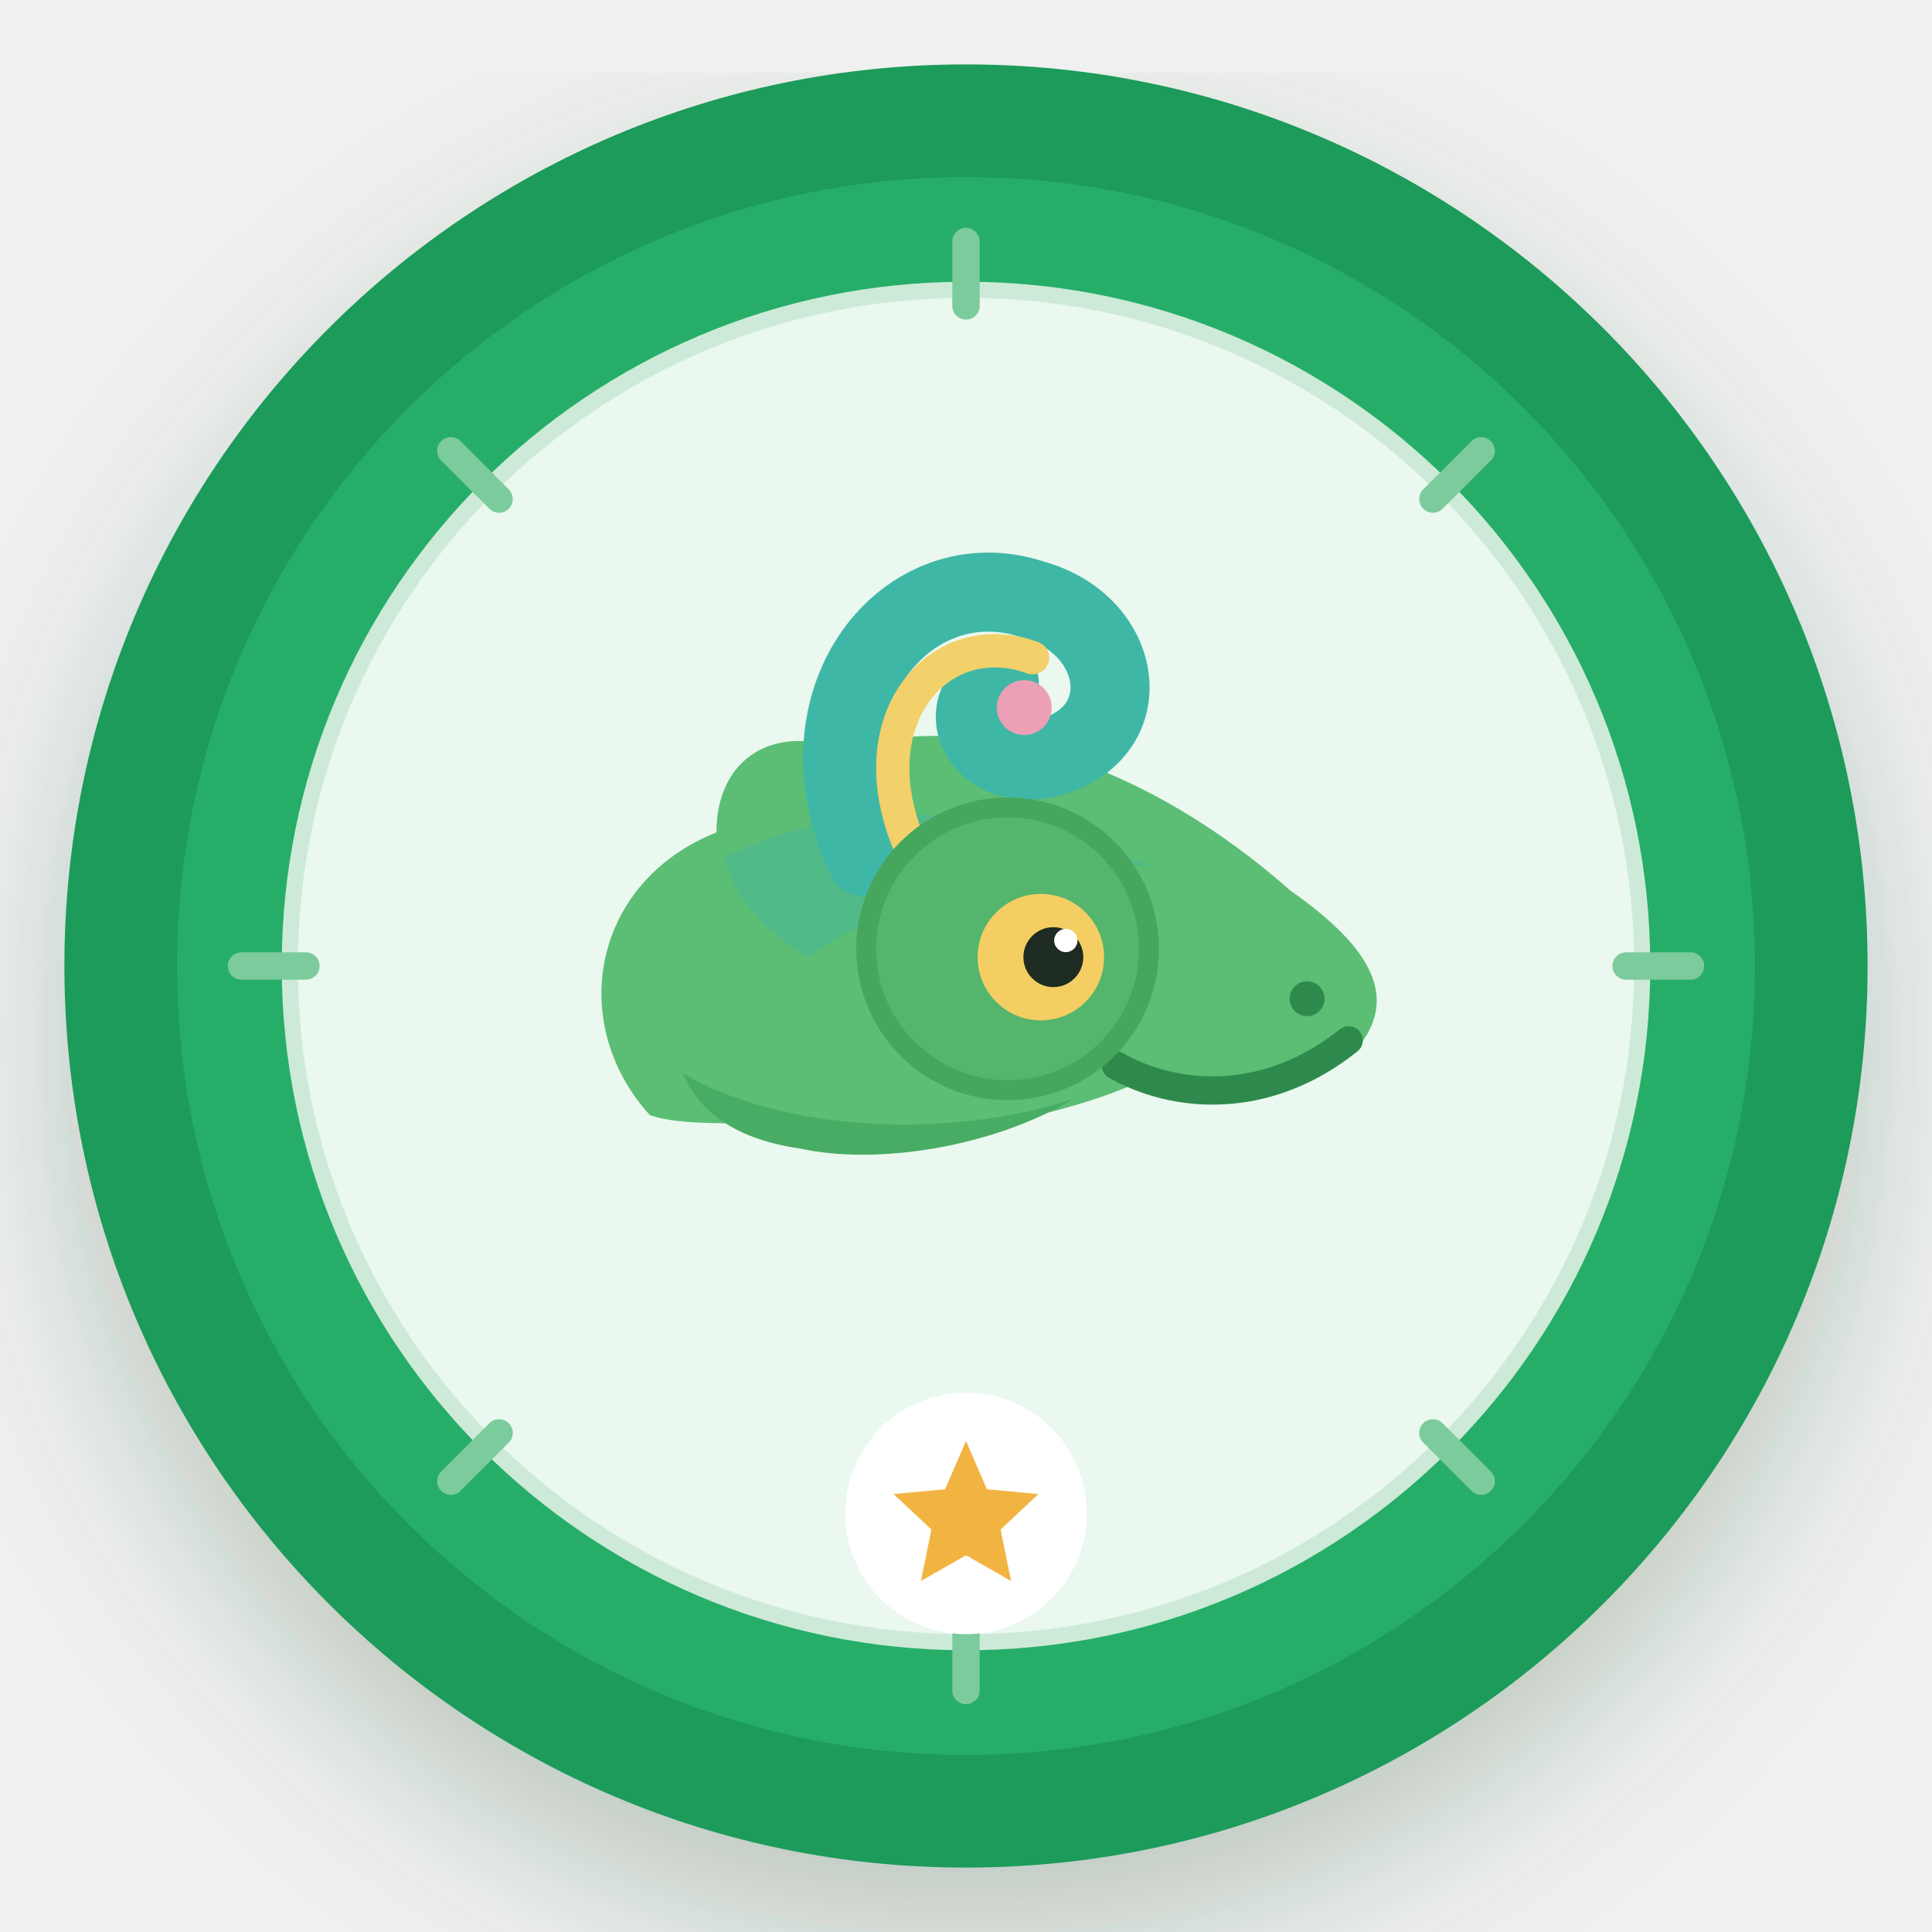
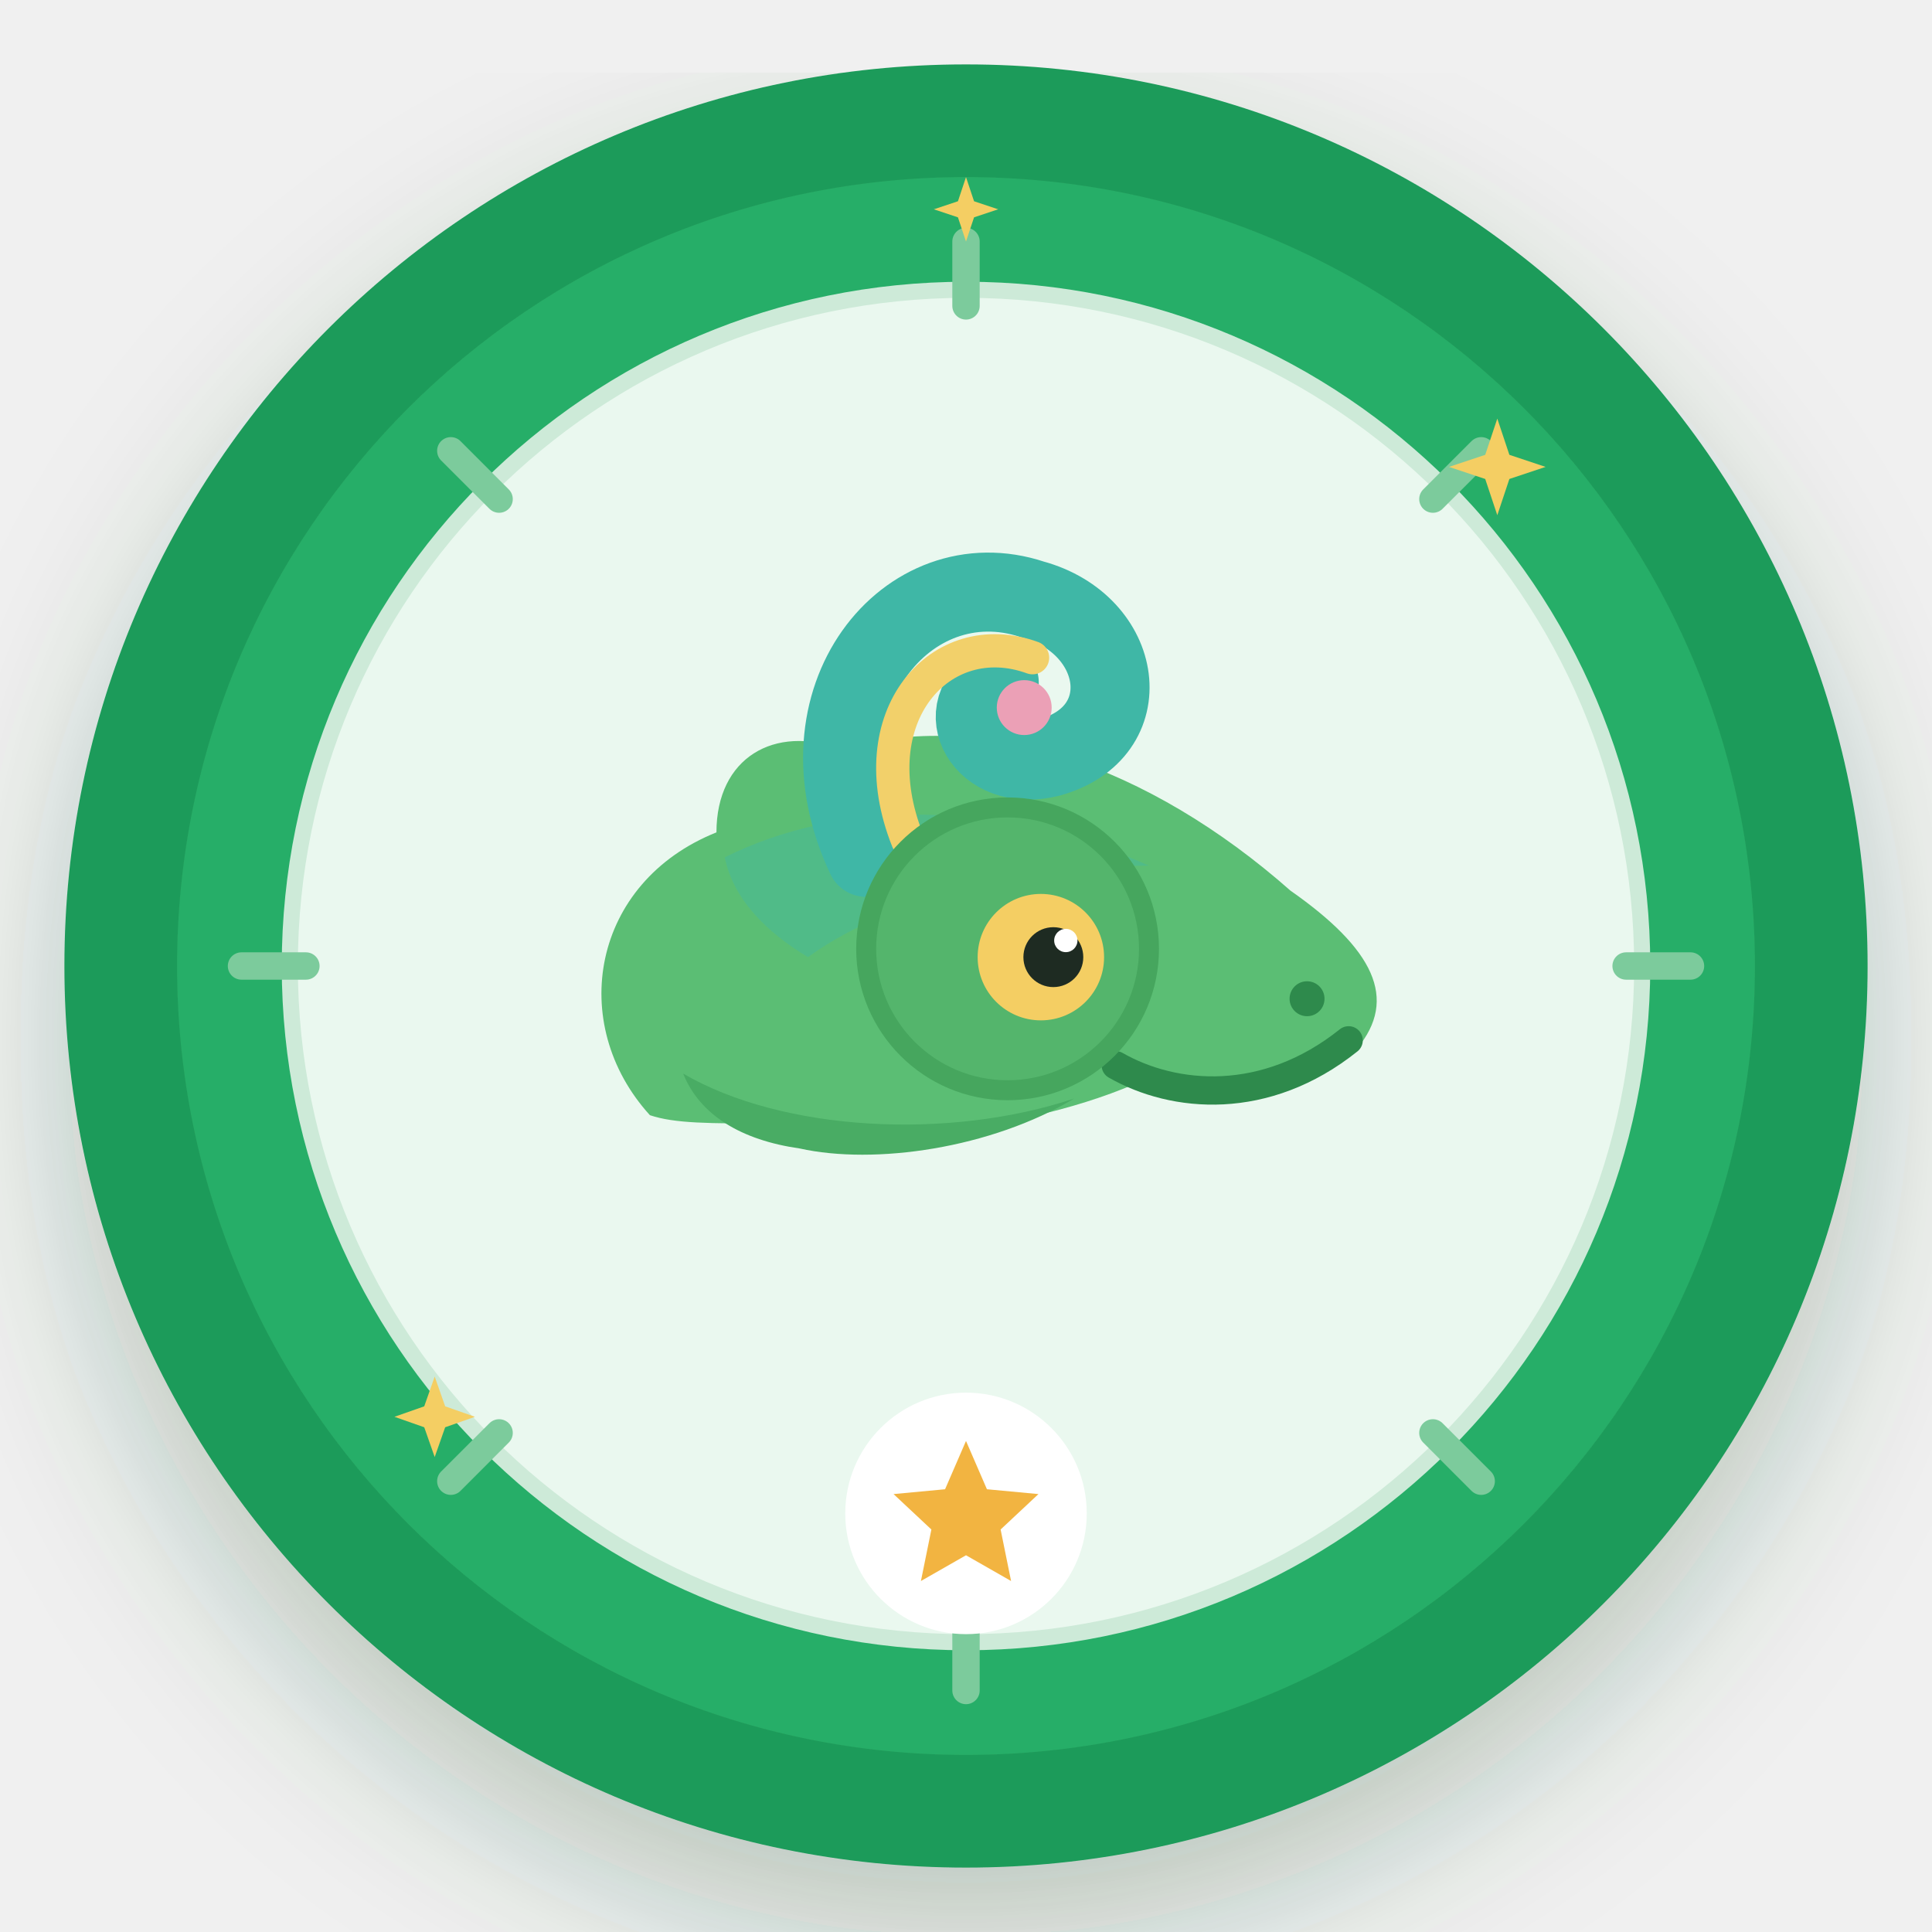
<svg xmlns="http://www.w3.org/2000/svg" width="240" height="240" viewBox="0 0 240 240" role="img" aria-label="Badge caméléon — animé">
  <defs>
    <filter id="ds" x="-30%" y="-30%" width="160%" height="160%">
      <feDropShadow dx="0" dy="9" stdDeviation="10" flood-color="#1C5A36" flood-opacity="0.26" />
    </filter>
+     <clipPath id="disc">
+       <circle cx="120" cy="120" r="84" />
+     </clipPath>
    <style>
      .cham-bob { transform-box: fill-box; transform-origin: 50% 62%; animation: bob 3.2s ease-in-out infinite; }
      .pupil    { transform-box: fill-box; transform-origin: center; animation: look 4.5s ease-in-out infinite; }
      .lid      { transform-box: fill-box; transform-origin: center; transform: scaleY(0); animation: blink 5.5s ease-in-out infinite; }
+       .ray      { transform-box: fill-box; transform-origin: center; animation: twinkle 1.6s ease-in-out infinite; }
+       .sparkle  { transform-box: fill-box; transform-origin: center; animation: sparkle 2.2s ease-in-out infinite; }
+       .glint    { animation: sweep 3.4s ease-in-out infinite; }
      @keyframes bob {
        0%, 100% { transform: translateY(0) rotate(0deg); }
        50%      { transform: translateY(-3px) rotate(-2deg); }
      }
      @keyframes look {
        0%, 100% { transform: translateX(0); }
        30%      { transform: translateX(1.4px); }
        65%      { transform: translateX(-1.1px); }
      }
      @keyframes blink {
        0%, 90%, 100% { transform: scaleY(0); }
        94%           { transform: scaleY(1); }
        97%           { transform: scaleY(0); }
      }
+       @keyframes twinkle {
+         0%, 100% { opacity: 0.35; transform: scale(0.8); }
+         50%      { opacity: 1;    transform: scale(1.25); }
+       }
+       @keyframes sparkle {
+         0%, 100% { opacity: 0;  transform: scale(0.2) rotate(0deg); }
+         50%      { opacity: 1;  transform: scale(1)   rotate(45deg); }
+       }
+       @keyframes sweep {
+         0%        { transform: translateX(-110px) skewX(-18deg); opacity: 0; }
+         18%, 70%  { opacity: 0.6; }
+         100%      { transform: translateX(300px) skewX(-18deg); opacity: 0; }
+       }
      @media (prefers-reduced-motion: reduce) {
-         .cham-bob, .pupil, .lid { animation: none; }
+         .cham-bob, .pupil, .lid, .ray, .sparkle, .glint { animation: none; }
        .lid { transform: scaleY(0); }
+         .ray { opacity: 1; transform: none; }
+         .sparkle { opacity: 0; }
+         .glint { opacity: 0; }
      }
    </style>
  </defs>
  <g filter="url(#ds)">
    <circle cx="120" cy="120" r="112" fill="#1F9B5A" />
    <circle cx="120" cy="120" r="98" fill="#27AE68" />
    <circle cx="120" cy="120" r="84" fill="#EAF8EF" />
    <circle cx="120" cy="120" r="84" fill="none" stroke="#CDEAD8" stroke-width="2" />
  </g>
+   <g clip-path="url(#disc)">
+     <rect class="glint" x="-30" y="0" width="42" height="240" fill="#ffffff" opacity="0.55" />
+   </g>
  <g stroke="#7CCB9C" stroke-width="3.4" stroke-linecap="round">
-     <line x1="120" y1="30" x2="120" y2="38" />
-     <line x1="210" y1="120" x2="202" y2="120" />
-     <line x1="120" y1="210" x2="120" y2="202" />
-     <line x1="30" y1="120" x2="38" y2="120" />
-     <line x1="56" y1="56" x2="62" y2="62" />
-     <line x1="184" y1="56" x2="178" y2="62" />
-     <line x1="184" y1="184" x2="178" y2="178" />
-     <line x1="56" y1="184" x2="62" y2="178" />
+     <line class="ray" style="animation-delay:0s" x1="120" y1="30" x2="120" y2="38" />
+     <line class="ray" style="animation-delay:.2s" x1="210" y1="120" x2="202" y2="120" />
+     <line class="ray" style="animation-delay:.4s" x1="120" y1="210" x2="120" y2="202" />
+     <line class="ray" style="animation-delay:.6s" x1="30" y1="120" x2="38" y2="120" />
+     <line class="ray" style="animation-delay:.1s" x1="56" y1="56" x2="62" y2="62" />
+     <line class="ray" style="animation-delay:.3s" x1="184" y1="56" x2="178" y2="62" />
+     <line class="ray" style="animation-delay:.5s" x1="184" y1="184" x2="178" y2="178" />
+     <line class="ray" style="animation-delay:.7s" x1="56" y1="184" x2="62" y2="178" />
+   </g>
+   <g fill="#F4CE63">
+     <g transform="translate(186 58)">
+       <path class="sparkle" style="animation-delay:0s" d="M0 -6 L1.5 -1.5 L6 0 L1.5 1.5 L0 6 L-1.5 1.5 L-6 0 L-1.5 -1.5 Z" />
+     </g>
+     <g transform="translate(54 176)">
+       <path class="sparkle" style="animation-delay:.9s" d="M0 -5 L1.3 -1.3 L5 0 L1.3 1.3 L0 5 L-1.3 1.3 L-5 0 L-1.3 -1.3 Z" />
+     </g>
+     <g transform="translate(120 26)">
+       <path class="sparkle" style="animation-delay:1.5s" d="M0 -4 L1 -1 L4 0 L1 1 L0 4 L-1 1 L-4 0 L-1 -1 Z" />
+     </g>
  </g>
  <svg x="58" y="64" width="124" height="116" viewBox="0 0 120 112">
    <g class="cham-bob">
      <path d="M22 72 C12 61 15 44 30 38 C30 29 37 25 45 28 C62 23 82 30 99 45 C109 52 112 58 107 64 C101 70 91 70 83 67 C69 74 47 76 37 73 C29 73 25 73 22 72 Z" fill="#5BBE74" />
      <path d="M31 41 C45 34 64 34 82 42 C70 42 52 45 41 53 C36 50 32 46 31 41 Z" fill="#46B79C" opacity="0.5" />
      <path d="M26 67 C38 74 58 75 73 70 C63 76 49 78 40 76 C33 75 28 72 26 67 Z" fill="#49AC64" />
      <path d="M48 41 C39 22 53 5 68 10 C79 13 81 26 70 29 C62 31 58 23 64 20" fill="none" stroke="#3FB7A6" stroke-width="9.5" stroke-linecap="round" />
      <path d="M53 39 C47 24 57 13 68 17" fill="none" stroke="#F2D06A" stroke-width="4" stroke-linecap="round" />
      <circle cx="67" cy="23" r="3.3" fill="#EBA0B6" />
      <path d="M106 63 C96 71 85 70 78 66" fill="none" stroke="#2E8A4C" stroke-width="3.4" stroke-linecap="round" />
      <circle cx="101" cy="58" r="2.1" fill="#2E8A4C" />
      <circle cx="65" cy="52" r="17" fill="#54B56C" />
      <circle cx="65" cy="52" r="17" fill="none" stroke="#46A65E" stroke-width="2.4" />
      <circle cx="69" cy="53" r="7.6" fill="#F4CE63" />
      <g class="pupil">
        <circle cx="70.5" cy="53" r="3.6" fill="#1E2B22" />
        <circle cx="72" cy="51" r="1.4" fill="#fff" />
      </g>
      <circle class="lid" cx="69" cy="53" r="8.4" fill="#54B56C" />
    </g>
  </svg>
  <g transform="translate(120 188)">
    <circle cx="0" cy="0" r="15" fill="#fff" />
    <path d="M0 -9 L2.6 -3 L9 -2.4 L4.3 2 L5.6 8.4 L0 5.2 L-5.6 8.4 L-4.3 2 L-9 -2.4 L-2.6 -3 Z" fill="#F2B441" />
  </g>
</svg>
